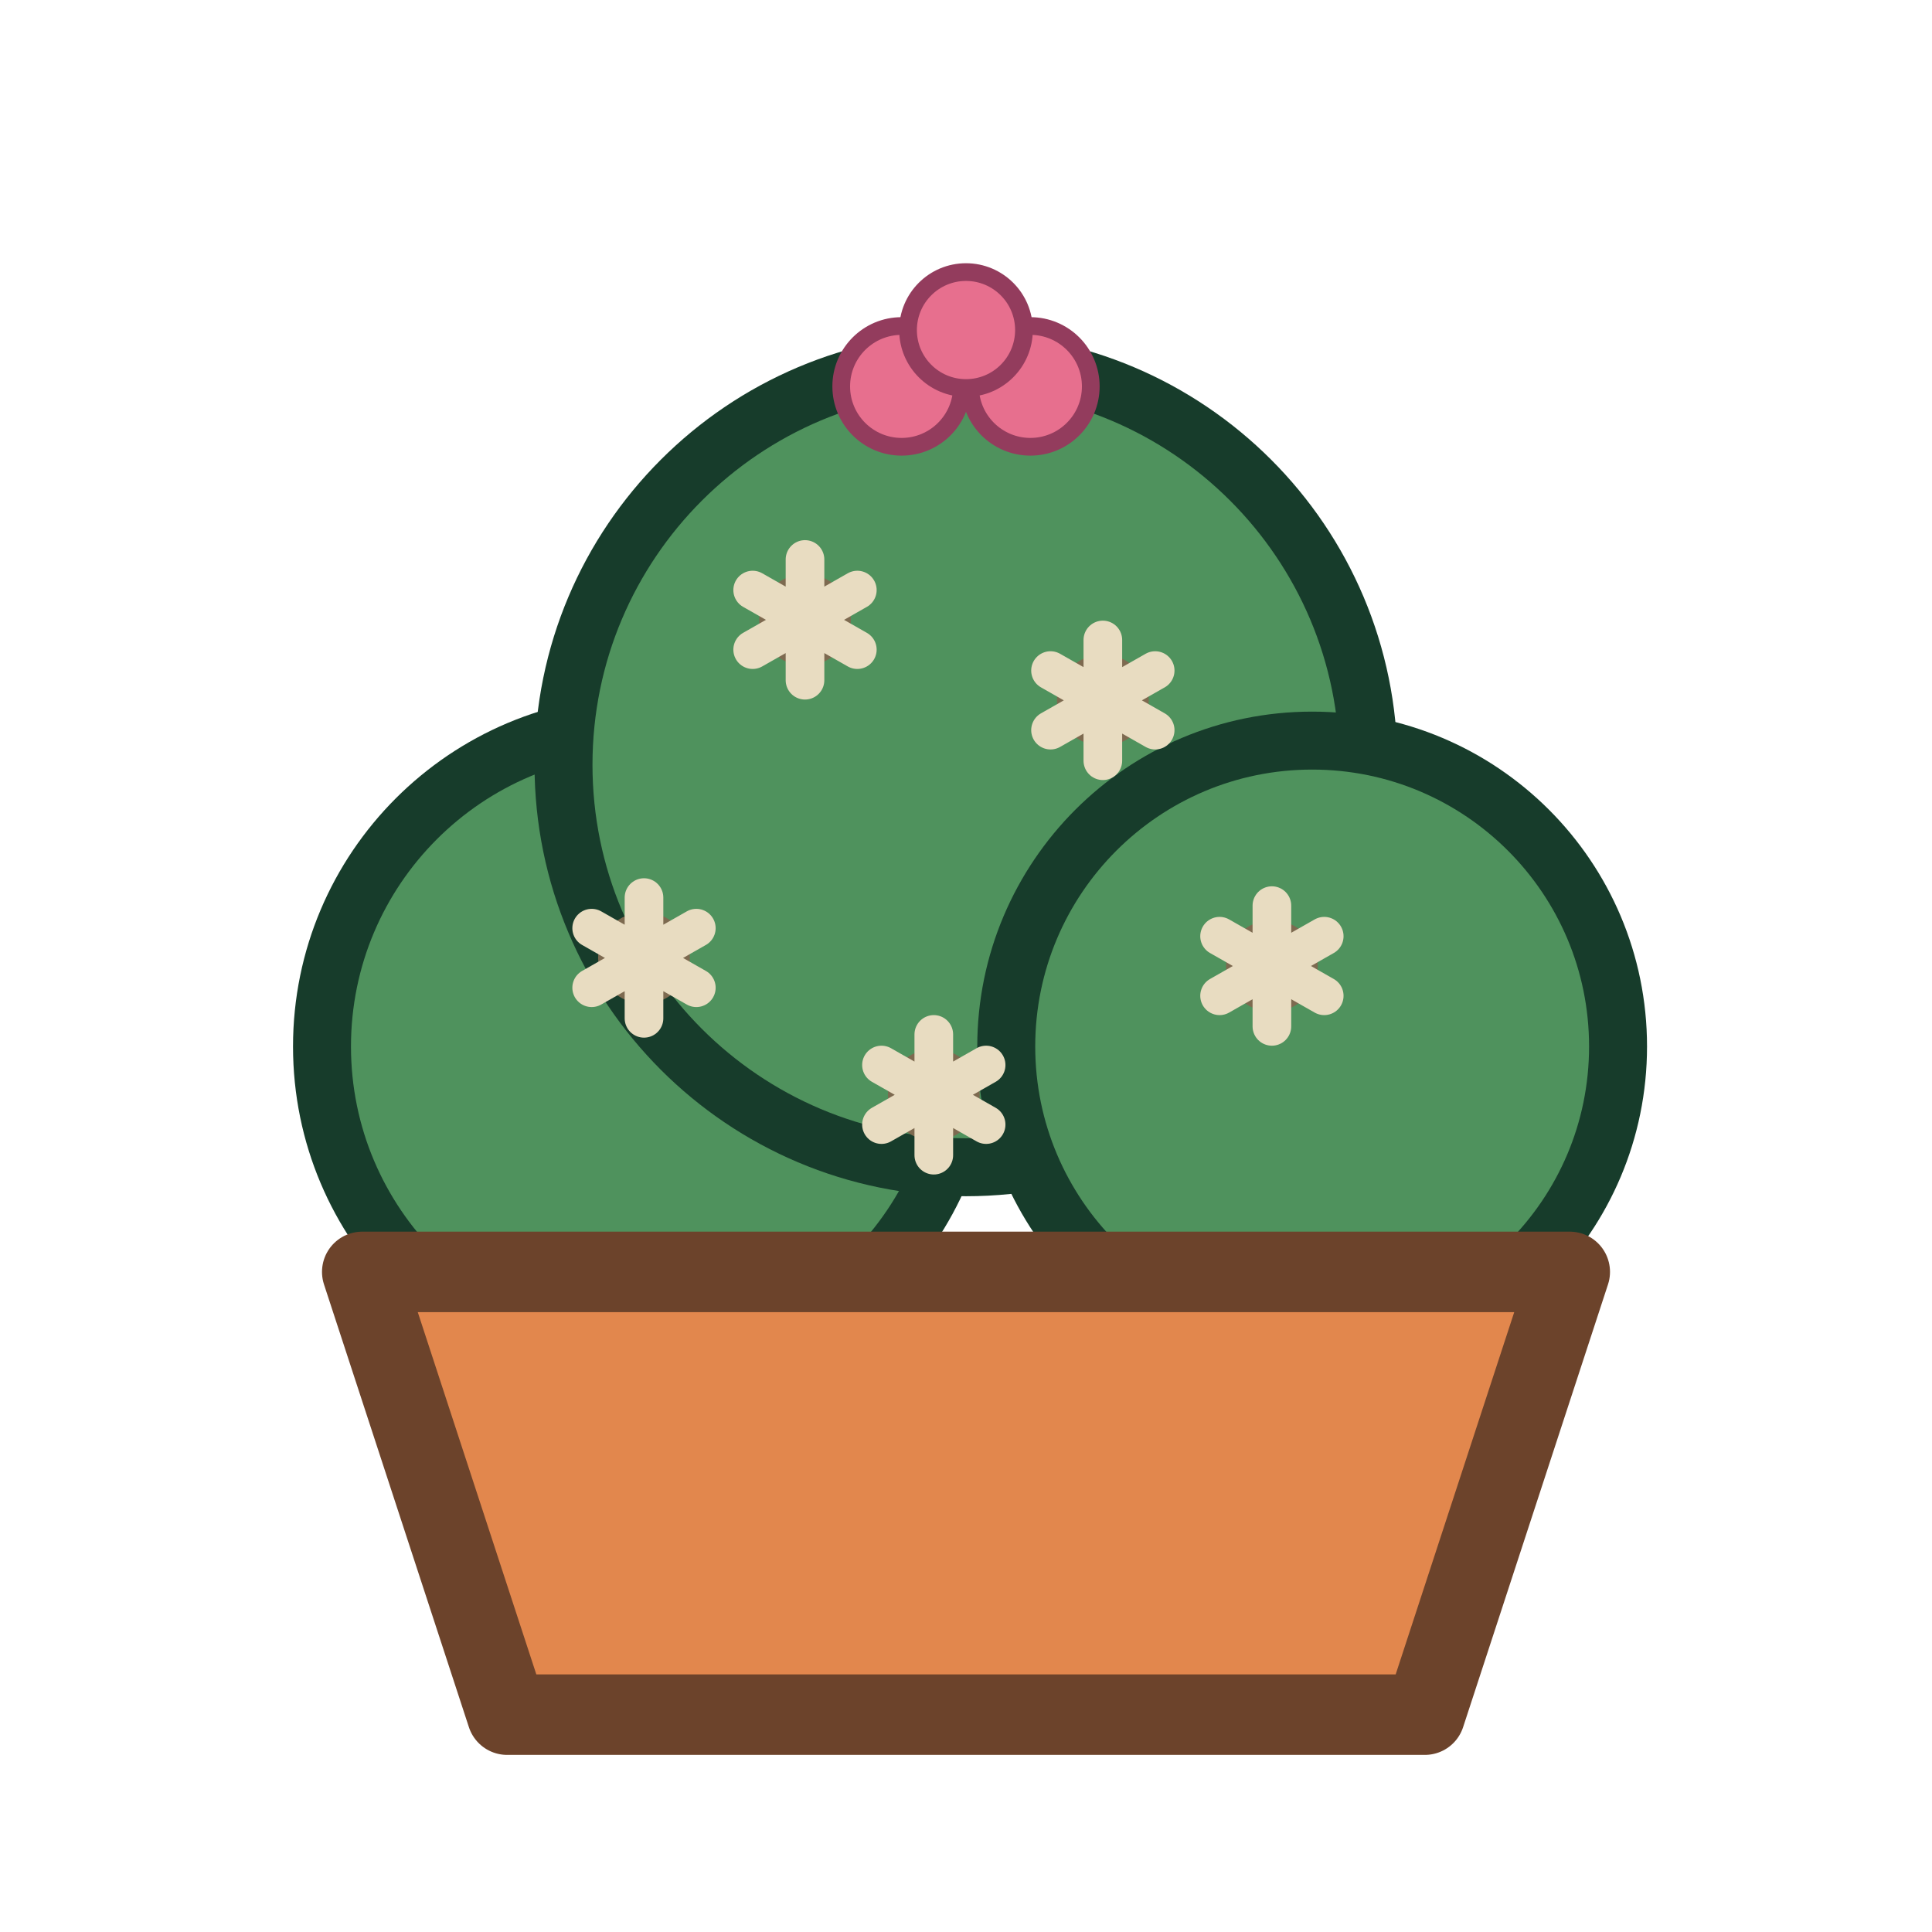
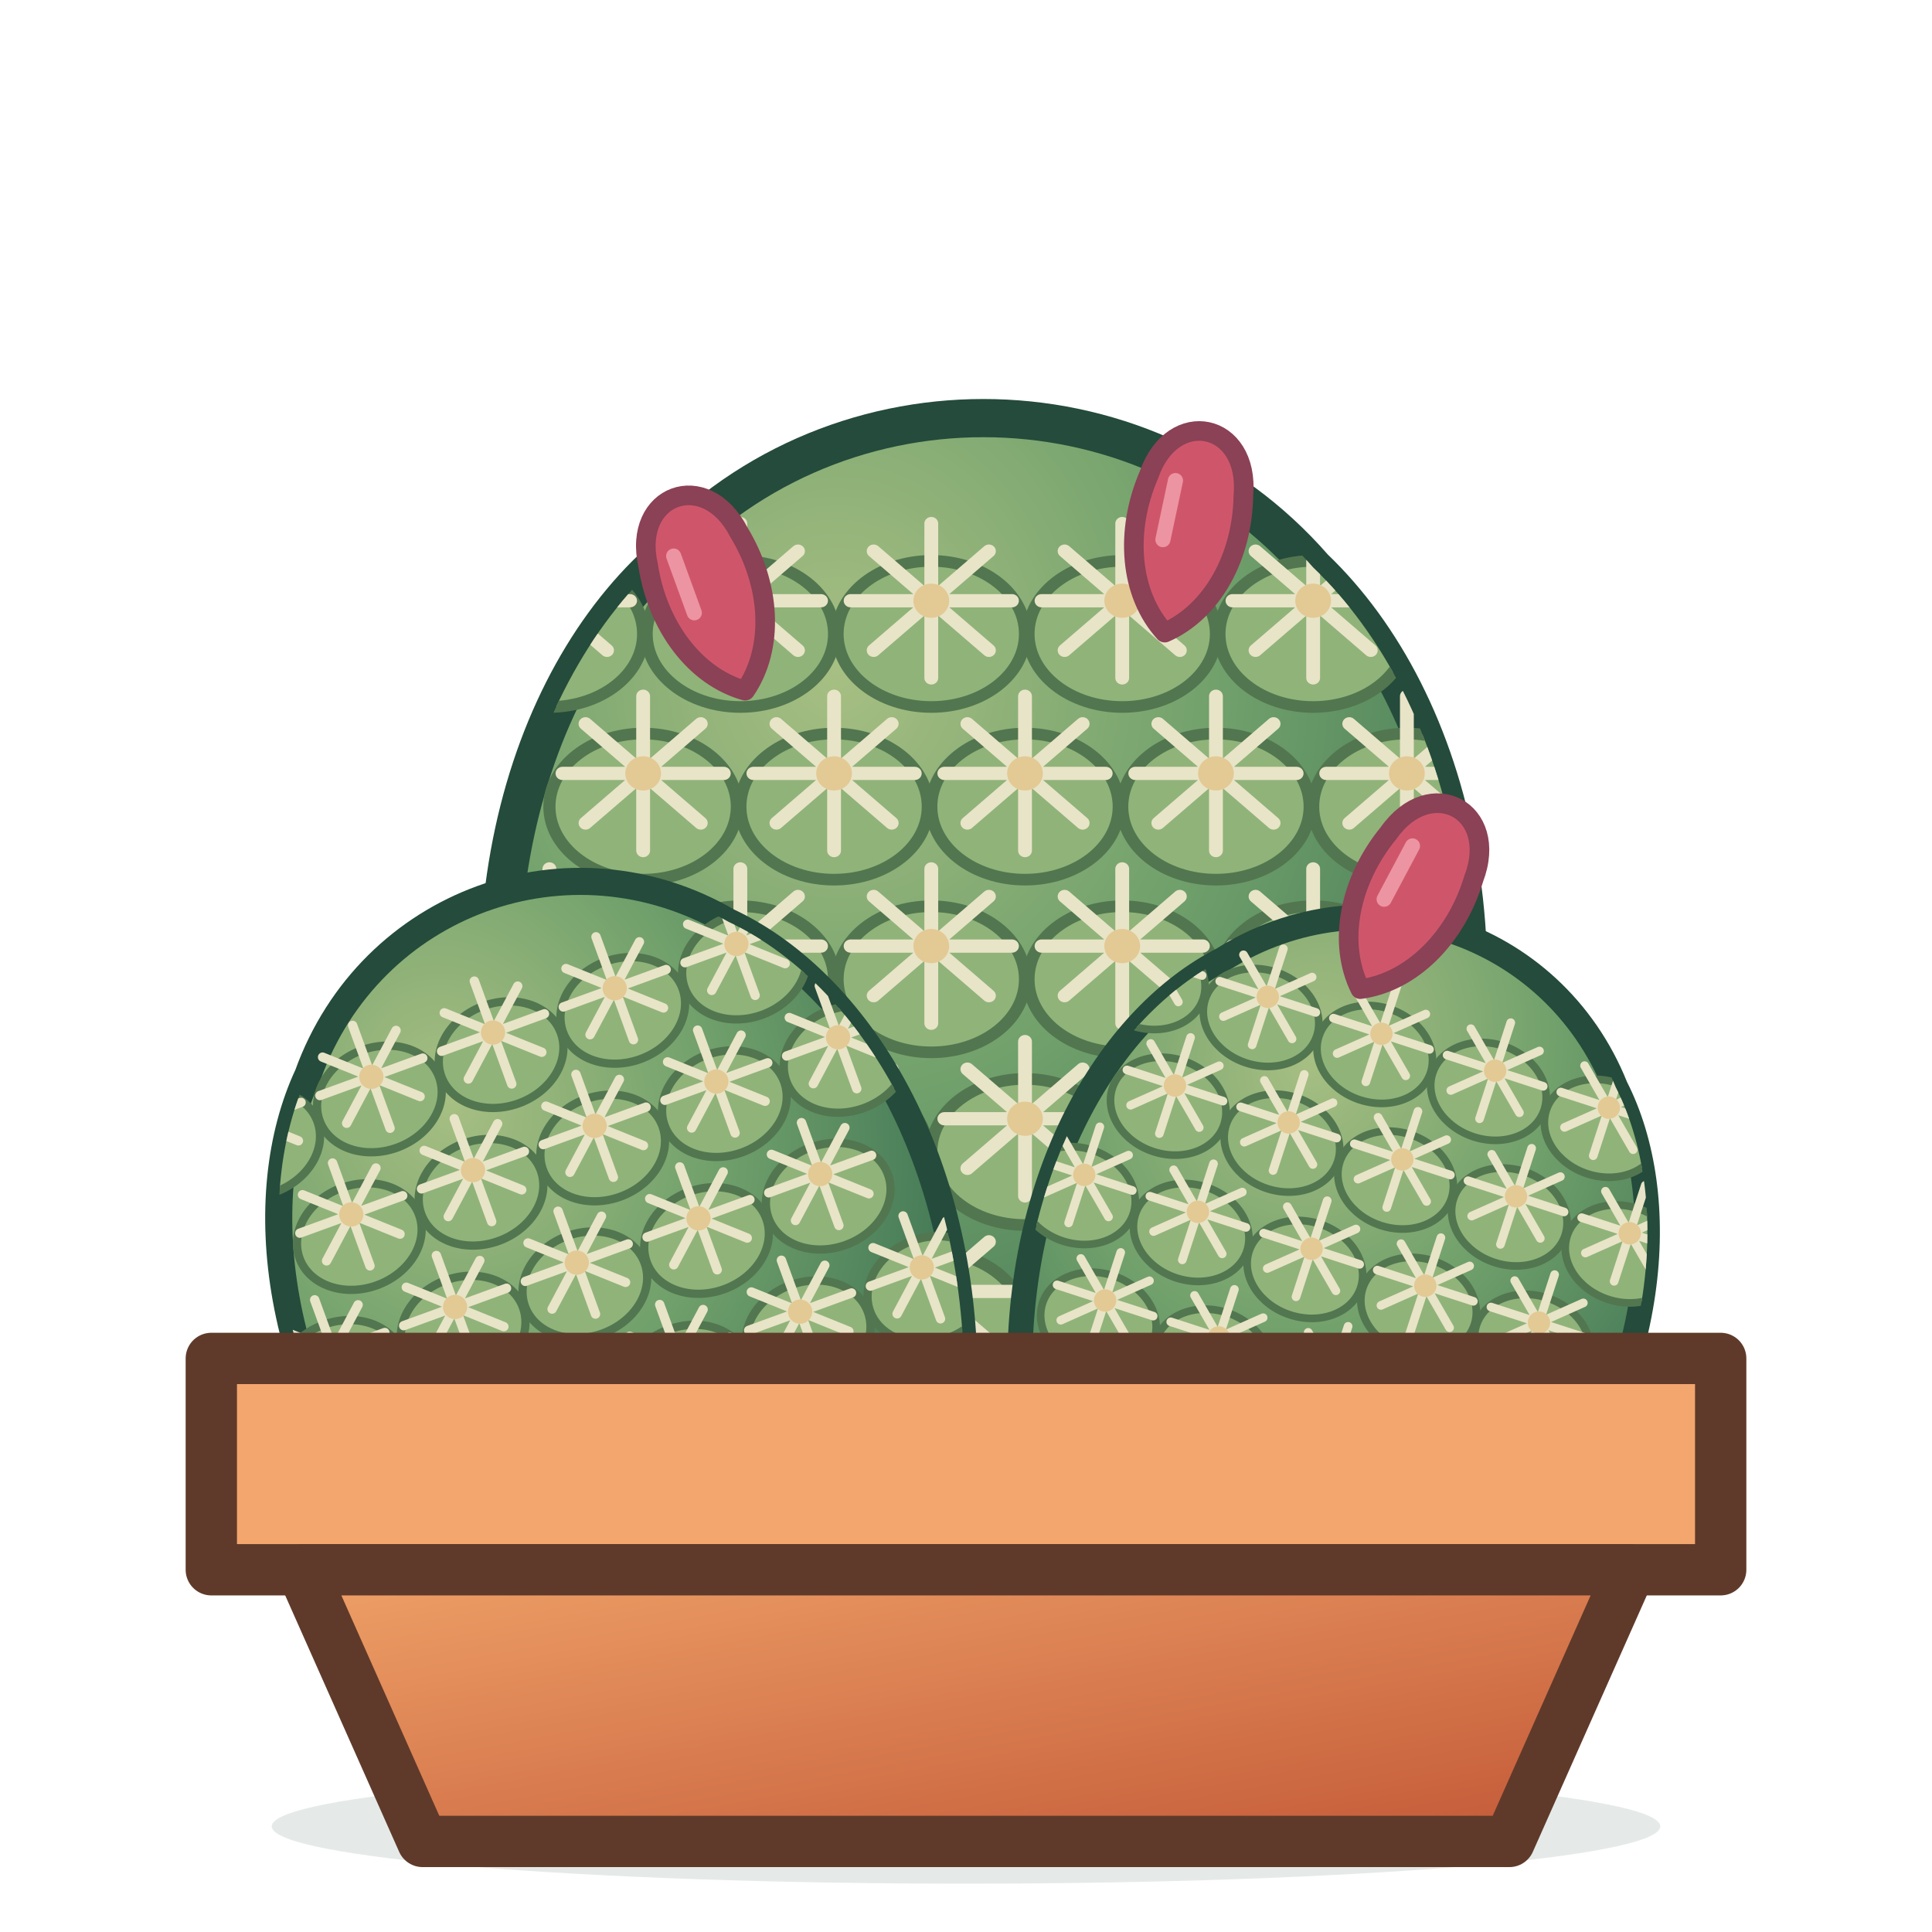
- <svg xmlns="http://www.w3.org/2000/svg" viewBox="0 0 24 24" role="img" aria-labelledby="mammillaria-mammillaris-title mammillaria-mammillaris-description" data-plant-slug="mammillaria-mammillaris" focusable="false">
-   <g fill="#4f925d" stroke="#173c2b" stroke-width="0.72">
-     <circle cx="8" cy="13" r="4" />
-     <circle cx="12" cy="9.5" r="5" />
-     <circle cx="16.3" cy="13" r="3.8" />
-   </g>
-   <g fill="#f7f0df" stroke="#7d6a50" stroke-width="0.18">
-     <circle cx="10" cy="7.7" r="0.48" />
-     <circle cx="13.7" cy="8.7" r="0.48" />
-     <circle cx="8" cy="11.9" r="0.48" />
-     <circle cx="15.8" cy="12" r="0.48" />
-     <circle cx="11.6" cy="13.6" r="0.48" />
-   </g>
-   <path d="M10 6.95v1.5m-0.65-1.12 1.3 0.74m-1.3 0 1.3-0.74m3.05 0.62v1.5m-0.65-1.12 1.3 0.74m-1.3 0 1.3-0.74M8 11.15v1.5m-0.65-1.12 1.3 0.74m-1.3 0 1.3-0.74m7.15-0.28v1.5m-0.65-1.12 1.3 0.74m-1.3 0 1.3-0.74m-4.85 1.22v1.5m-0.65-1.12 1.3 0.74m-1.3 0 1.3-0.74" fill="none" stroke="#e8dcc1" stroke-linecap="round" stroke-width="0.48" />
-   <g fill="#e76f8e" stroke="#933c5d" stroke-width="0.22">
-     <circle cx="11.2" cy="4.8" r="0.75" />
-     <circle cx="12.8" cy="4.8" r="0.75" />
-     <circle cx="12" cy="4.1" r="0.72" />
-   </g>
-   <path d="M4.5 15.8h15l-1.8 5.5H6.3z" fill="#e2874d" stroke="#6c432b" stroke-linejoin="round" stroke-width="1" />
+ <svg xmlns="http://www.w3.org/2000/svg" viewBox="0 0 64 64" role="img" aria-labelledby="mammillaria-mammillaris-title mammillaria-mammillaris-description" data-plant-slug="mammillaria-mammillaris" focusable="false">
+   <defs>
+     <linearGradient id="mamm-pot" x1="0" x2="0.9" y1="0" y2="1">
+       <stop offset="0" stop-color="#efa168" />
+       <stop offset="1" stop-color="#c45b39" />
+     </linearGradient>
+     <radialGradient id="nipple-body" cx="35%" cy="23%" r="80%">
+       <stop offset="0" stop-color="#a7bf83" />
+       <stop offset="0.5" stop-color="#70a06b" />
+       <stop offset="1" stop-color="#3e7454" />
+     </radialGradient>
+     <clipPath id="nipple-clip" clipPathUnits="userSpaceOnUse">
+       <path d="M-12 9c-3-9-1-17 3-21 5-6 14-6 19 0 4 4 6 12 3 21C10 19-9 19-12 9Z" fill="none" stroke="none" stroke-width="1" stroke-linecap="round" stroke-linejoin="round" />
+     </clipPath>
+     <g id="nipple-head">
+       <path d="M-12 9c-3-9-1-17 3-21 5-6 14-6 19 0 4 4 6 12 3 21C10 19-9 19-12 9Z" fill="url(#nipple-body)" stroke="#244b3b" stroke-width="1.15" stroke-linecap="round" stroke-linejoin="round" />
+       <g clip-path="url(#nipple-clip)">
+         <ellipse cx="-12" cy="-10" rx="2.7" ry="2.2" fill="#90b379" stroke="#52764f" stroke-width="0.35" />
+         <use href="#mammillaria-mammillaris-detail-1" transform="translate(-12 -11) scale(0.83)" />
+         <ellipse cx="-6.5" cy="-10" rx="2.7" ry="2.2" fill="#90b379" stroke="#52764f" stroke-width="0.35" />
+         <use href="#mammillaria-mammillaris-detail-1" transform="translate(-6.5 -11) scale(0.83)" />
+         <ellipse cx="-1" cy="-10" rx="2.7" ry="2.2" fill="#90b379" stroke="#52764f" stroke-width="0.35" />
+         <use href="#mammillaria-mammillaris-detail-1" transform="translate(-1 -11) scale(0.83)" />
+         <ellipse cx="4.5" cy="-10" rx="2.7" ry="2.2" fill="#90b379" stroke="#52764f" stroke-width="0.35" />
+         <use href="#mammillaria-mammillaris-detail-1" transform="translate(4.5 -11) scale(0.83)" />
+         <ellipse cx="10" cy="-10" rx="2.7" ry="2.2" fill="#90b379" stroke="#52764f" stroke-width="0.35" />
+         <use href="#mammillaria-mammillaris-detail-1" transform="translate(10 -11) scale(0.83)" />
+         <ellipse cx="-9.3" cy="-4.8" rx="2.7" ry="2.2" fill="#90b379" stroke="#52764f" stroke-width="0.35" />
+         <use href="#mammillaria-mammillaris-detail-1" transform="translate(-9.3 -5.8) scale(0.83)" />
+         <ellipse cx="-3.8" cy="-4.8" rx="2.7" ry="2.2" fill="#90b379" stroke="#52764f" stroke-width="0.35" />
+         <use href="#mammillaria-mammillaris-detail-1" transform="translate(-3.8 -5.8) scale(0.83)" />
+         <ellipse cx="1.7" cy="-4.8" rx="2.7" ry="2.2" fill="#90b379" stroke="#52764f" stroke-width="0.35" />
+         <use href="#mammillaria-mammillaris-detail-1" transform="translate(1.7 -5.8) scale(0.83)" />
+         <ellipse cx="7.2" cy="-4.8" rx="2.7" ry="2.2" fill="#90b379" stroke="#52764f" stroke-width="0.35" />
+         <use href="#mammillaria-mammillaris-detail-1" transform="translate(7.2 -5.8) scale(0.83)" />
+         <ellipse cx="12.7" cy="-4.8" rx="2.7" ry="2.2" fill="#90b379" stroke="#52764f" stroke-width="0.35" />
+         <use href="#mammillaria-mammillaris-detail-1" transform="translate(12.7 -5.8) scale(0.83)" />
+         <ellipse cx="-12" cy="0.4" rx="2.7" ry="2.2" fill="#90b379" stroke="#52764f" stroke-width="0.35" />
+         <use href="#mammillaria-mammillaris-detail-1" transform="translate(-12 -0.6) scale(0.83)" />
+         <ellipse cx="-6.5" cy="0.4" rx="2.7" ry="2.2" fill="#90b379" stroke="#52764f" stroke-width="0.35" />
+         <use href="#mammillaria-mammillaris-detail-1" transform="translate(-6.5 -0.6) scale(0.83)" />
+         <ellipse cx="-1" cy="0.4" rx="2.7" ry="2.2" fill="#90b379" stroke="#52764f" stroke-width="0.35" />
+         <use href="#mammillaria-mammillaris-detail-1" transform="translate(-1 -0.6) scale(0.83)" />
+         <ellipse cx="4.5" cy="0.4" rx="2.7" ry="2.2" fill="#90b379" stroke="#52764f" stroke-width="0.35" />
+         <use href="#mammillaria-mammillaris-detail-1" transform="translate(4.5 -0.6) scale(0.83)" />
+         <ellipse cx="10" cy="0.4" rx="2.7" ry="2.2" fill="#90b379" stroke="#52764f" stroke-width="0.35" />
+         <use href="#mammillaria-mammillaris-detail-1" transform="translate(10 -0.6) scale(0.83)" />
+         <ellipse cx="-9.3" cy="5.6" rx="2.7" ry="2.2" fill="#90b379" stroke="#52764f" stroke-width="0.35" />
+         <use href="#mammillaria-mammillaris-detail-1" transform="translate(-9.3 4.6) scale(0.83)" />
+         <ellipse cx="-3.8" cy="5.6" rx="2.7" ry="2.2" fill="#90b379" stroke="#52764f" stroke-width="0.35" />
+         <use href="#mammillaria-mammillaris-detail-1" transform="translate(-3.8 4.6) scale(0.83)" />
+         <ellipse cx="1.7" cy="5.6" rx="2.7" ry="2.2" fill="#90b379" stroke="#52764f" stroke-width="0.35" />
+         <use href="#mammillaria-mammillaris-detail-1" transform="translate(1.7 4.6) scale(0.83)" />
+         <ellipse cx="7.2" cy="5.6" rx="2.7" ry="2.2" fill="#90b379" stroke="#52764f" stroke-width="0.35" />
+         <use href="#mammillaria-mammillaris-detail-1" transform="translate(7.2 4.6) scale(0.83)" />
+         <ellipse cx="12.7" cy="5.6" rx="2.7" ry="2.2" fill="#90b379" stroke="#52764f" stroke-width="0.35" />
+         <use href="#mammillaria-mammillaris-detail-1" transform="translate(12.7 4.6) scale(0.83)" />
+         <ellipse cx="-12" cy="10.8" rx="2.7" ry="2.2" fill="#90b379" stroke="#52764f" stroke-width="0.35" />
+         <use href="#mammillaria-mammillaris-detail-1" transform="translate(-12 9.8) scale(0.83)" />
+         <ellipse cx="-6.5" cy="10.8" rx="2.7" ry="2.2" fill="#90b379" stroke="#52764f" stroke-width="0.35" />
+         <use href="#mammillaria-mammillaris-detail-1" transform="translate(-6.5 9.8) scale(0.83)" />
+         <ellipse cx="-1" cy="10.8" rx="2.7" ry="2.2" fill="#90b379" stroke="#52764f" stroke-width="0.35" />
+         <use href="#mammillaria-mammillaris-detail-1" transform="translate(-1 9.8) scale(0.83)" />
+         <ellipse cx="4.5" cy="10.8" rx="2.7" ry="2.2" fill="#90b379" stroke="#52764f" stroke-width="0.35" />
+         <use href="#mammillaria-mammillaris-detail-1" transform="translate(4.5 9.8) scale(0.83)" />
+         <ellipse cx="10" cy="10.8" rx="2.7" ry="2.2" fill="#90b379" stroke="#52764f" stroke-width="0.35" />
+         <use href="#mammillaria-mammillaris-detail-1" transform="translate(10 9.8) scale(0.83)" />
+       </g>
+     </g>
+     <g id="mammillaria-mammillaris-detail-1">
+       <path d="M-2.8 0H2.8M-2-1.8 2 1.8M-2 1.8 2-1.8M0-2.8V2.8" fill="none" stroke="#e8e4c7" stroke-width="0.48" stroke-linecap="round" stroke-linejoin="round" />
+       <ellipse cx="0" cy="0" rx="0.62" ry="0.62" fill="#e3c994" stroke="none" stroke-width="1" />
+     </g>
+     <g id="mammillaria-mammillaris-detail-2">
+       <path d="M0 2c-1.4-1-2-3-1.6-5 0.3-2.4 2.9-2.4 3.2 0 0.4 2-0.2 4-1.6 5Z" fill="#cf566a" stroke="#8b4156" stroke-width="0.65" stroke-linecap="round" stroke-linejoin="round" />
+       <path d="M-0.7-3v2" fill="none" stroke="#ed94a2" stroke-width="0.5" stroke-linecap="round" stroke-linejoin="round" />
+     </g>
+   </defs>
+   <ellipse cx="32" cy="60.5" rx="23" ry="1.9" fill="#244b3b" stroke="none" stroke-width="0" opacity="0.12" />
+   <ellipse cx="32" cy="45.5" rx="23" ry="2.1" fill="#745c45" stroke="none" stroke-width="1" />
+   <use href="#nipple-head" transform="translate(32 32) scale(1.15 1.1)" />
+   <use href="#nipple-head" transform="translate(20 42) scale(0.78) rotate(-20)" />
+   <use href="#nipple-head" transform="translate(44 42) scale(0.72) rotate(18)" />
+   <use href="#mammillaria-mammillaris-detail-2" transform="translate(24 21) rotate(-20)" />
+   <use href="#mammillaria-mammillaris-detail-2" transform="translate(39 19) rotate(12)" />
+   <use href="#mammillaria-mammillaris-detail-2" transform="translate(46 31) rotate(28)" />
+   <path d="M7 45h50v7H7z" fill="#f3a66e" stroke="#5f3a2a" stroke-linejoin="round" stroke-width="1.7" />
+   <path d="m10 52 4 9h36l4-9Z" fill="url(#mamm-pot)" stroke="#5f3a2a" stroke-linejoin="round" stroke-width="1.7" />
</svg>
